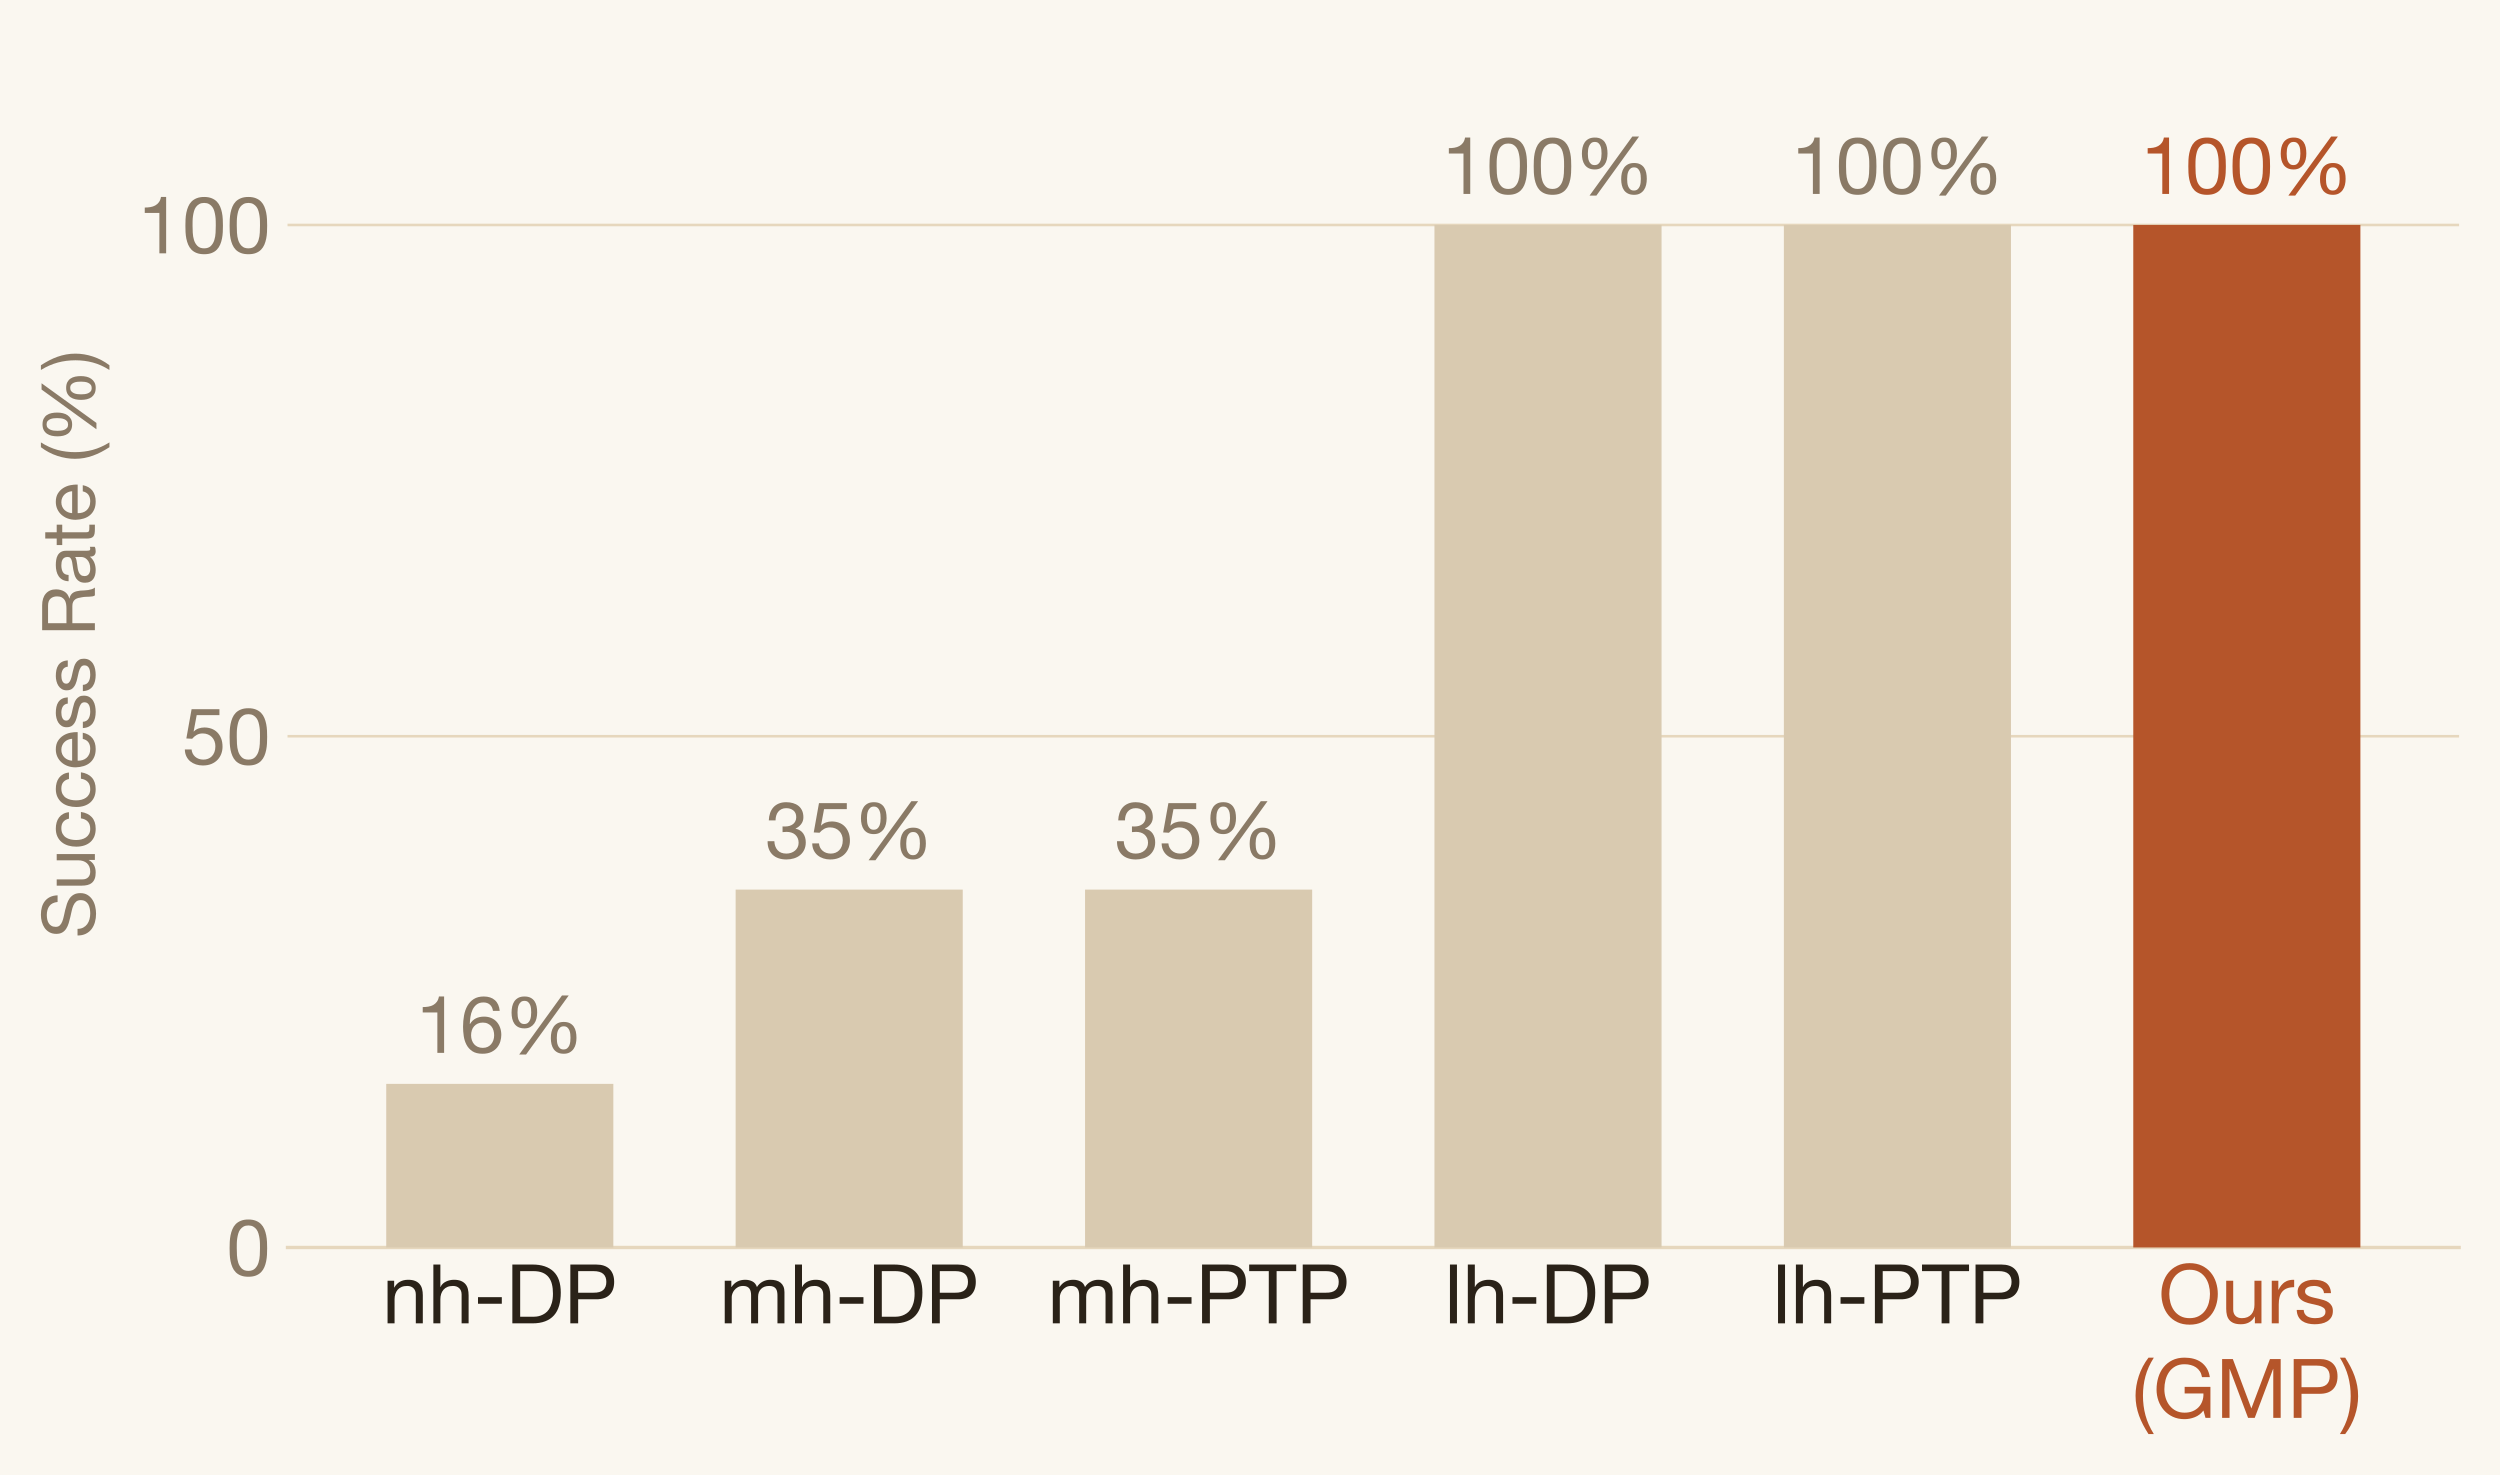
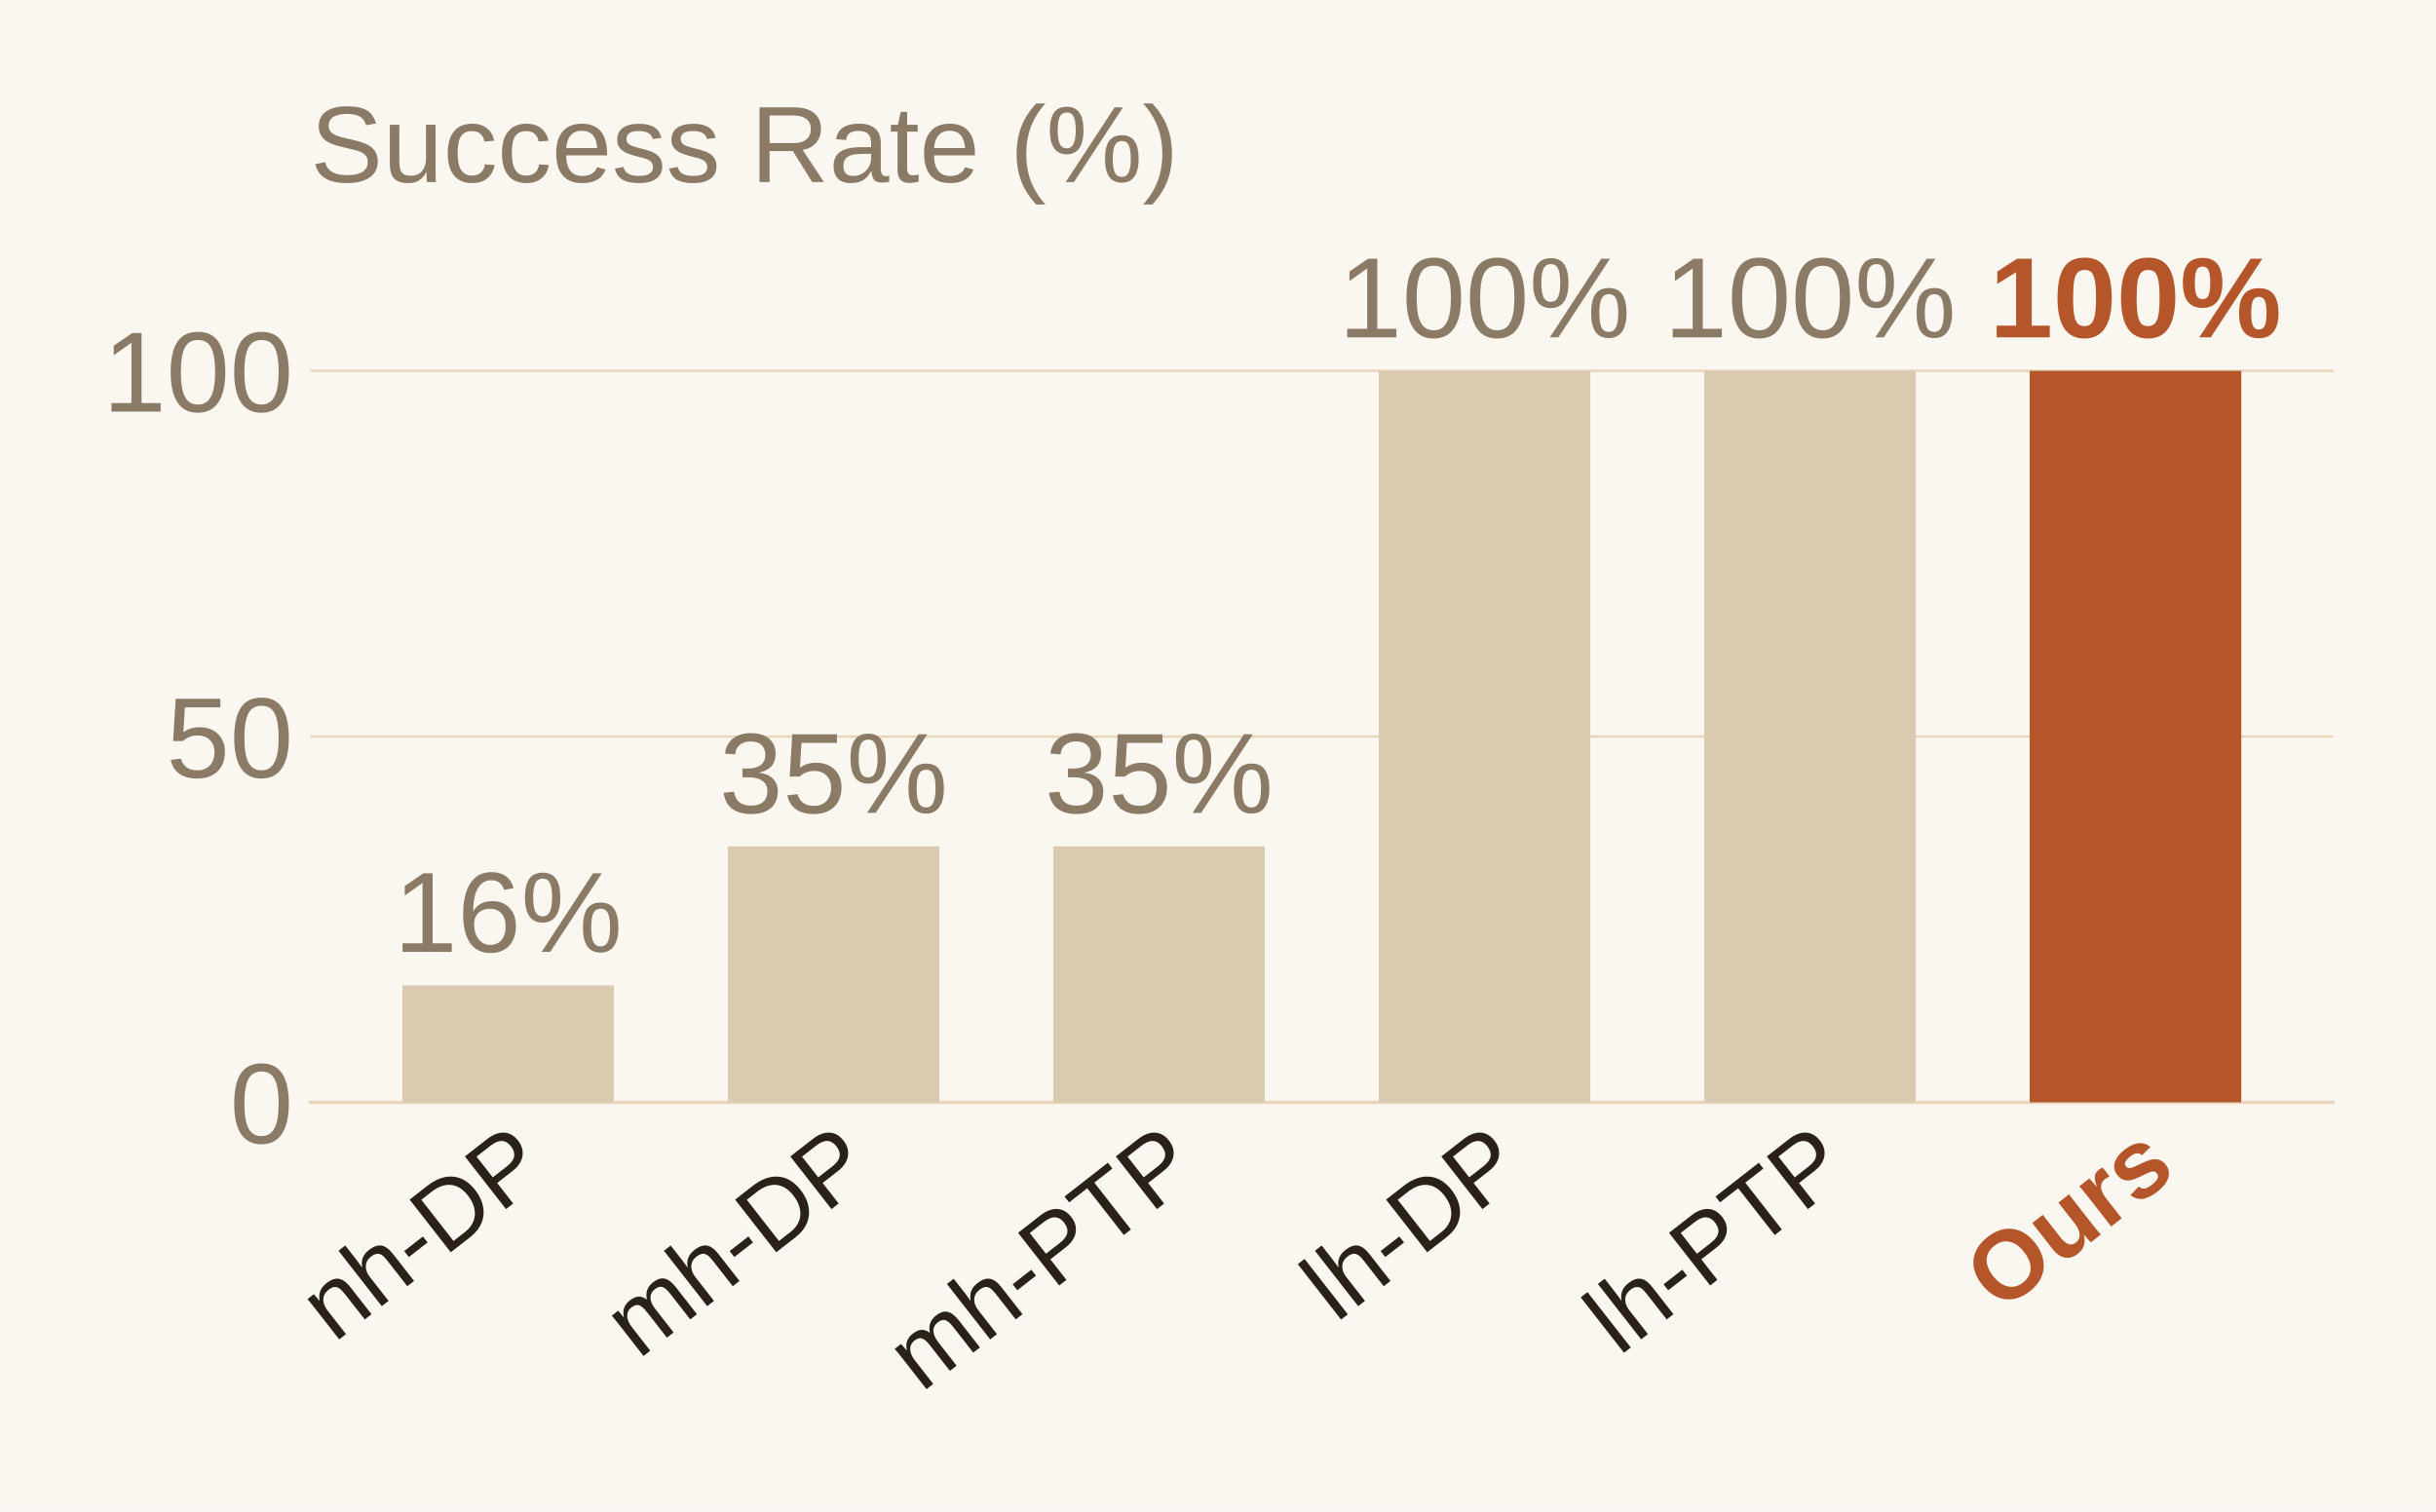
- <svg xmlns="http://www.w3.org/2000/svg" xmlns:xlink="http://www.w3.org/1999/xlink" width="440.083pt" height="259.646pt" viewBox="0 0 440.083 259.646" version="1.1">
+ <svg xmlns="http://www.w3.org/2000/svg" width="426.596pt" height="264.683pt" viewBox="0 0 426.596 264.683" version="1.1">
  <defs>
    <style type="text/css">*{stroke-linejoin: round; stroke-linecap: butt}</style>
  </defs>
  <g id="figure_1">
    <g id="patch_1">
-       <path d="M 0 259.646  L 440.083 259.646  L 440.083 0  L 0 0  z " style="fill: #faf7f0" />
+       <path d="M 0 264.683  L 426.596 264.683  L 426.596 -0  L 0 -0  z " style="fill: #faf7f0" />
    </g>
    <g id="axes_1">
      <g id="patch_2">
-         <path d="M 50.613 219.6  L 432.883 219.6  L 432.883 7.2  L 50.613 7.2  z " style="fill: #faf7f0" />
+         <path d="M 54.356 193.088  L 408.596 193.088  L 408.596 41.888  L 54.356 41.888  z " style="fill: #faf7f0" />
      </g>
      <g id="matplotlib.axis_1">
        <g id="xtick_1">
          <g id="line2d_1" />
          <g id="text_1">
-             <g style="fill: #2a2218" transform="translate(67.29484 232.9539) scale(0.145 -0.145)">
-               <defs>
-                 <path id="HelveticaNeue-6e" d="M 410 3309  L 410 0  L 954 0  L 954 1869  Q 954 2093 1014 2281  Q 1075 2470 1196 2611  Q 1318 2752 1500 2829  Q 1683 2906 1933 2906  Q 2246 2906 2425 2726  Q 2605 2547 2605 2240  L 2605 0  L 3149 0  L 3149 2176  Q 3149 2445 3094 2665  Q 3040 2886 2905 3046  Q 2771 3206 2553 3296  Q 2336 3386 2010 3386  Q 1274 3386 934 2784  L 922 2784  L 922 3309  L 410 3309  z " transform="scale(0.015625)" />
-                 <path id="HelveticaNeue-68" d="M 410 4570  L 410 0  L 954 0  L 954 1869  Q 954 2093 1014 2281  Q 1075 2470 1196 2611  Q 1318 2752 1500 2829  Q 1683 2906 1933 2906  Q 2246 2906 2425 2726  Q 2605 2547 2605 2240  L 2605 0  L 3149 0  L 3149 2176  Q 3149 2445 3094 2665  Q 3040 2886 2905 3046  Q 2771 3206 2553 3296  Q 2336 3386 2010 3386  Q 1862 3386 1705 3354  Q 1549 3322 1405 3254  Q 1261 3187 1145 3081  Q 1030 2976 966 2822  L 954 2822  L 954 4570  L 410 4570  z " transform="scale(0.015625)" />
-                 <path id="HelveticaNeue-2d" d="M 320 2035  L 320 1523  L 2170 1523  L 2170 2035  L 320 2035  z " transform="scale(0.015625)" />
-                 <path id="HelveticaNeue-44" d="M 1107 512  L 1107 4058  L 2131 4058  Q 2554 4058 2842 3939  Q 3130 3821 3312 3593  Q 3494 3366 3574 3043  Q 3654 2720 3654 2310  Q 3654 1888 3568 1590  Q 3482 1293 3347 1094  Q 3213 896 3043 781  Q 2874 666 2701 605  Q 2528 544 2374 528  Q 2221 512 2118 512  L 1107 512  z M 499 4570  L 499 0  L 2067 0  Q 2637 0 3053 160  Q 3469 320 3737 624  Q 4006 928 4134 1373  Q 4262 1818 4262 2394  Q 4262 3494 3692 4032  Q 3123 4570 2067 4570  L 499 4570  z " transform="scale(0.015625)" />
-                 <path id="HelveticaNeue-50" d="M 1107 2381  L 1107 4058  L 2298 4058  Q 2816 4058 3056 3843  Q 3296 3629 3296 3219  Q 3296 2810 3056 2592  Q 2816 2374 2298 2381  L 1107 2381  z M 499 4570  L 499 0  L 1107 0  L 1107 1869  L 2502 1869  Q 3194 1862 3549 2220  Q 3904 2579 3904 3219  Q 3904 3859 3549 4214  Q 3194 4570 2502 4570  L 499 4570  z " transform="scale(0.015625)" />
-               </defs>
-               <use xlink:href="#HelveticaNeue-6e" />
-               <use xlink:href="#HelveticaNeue-68" transform="translate(55.59999 0)" />
-               <use xlink:href="#HelveticaNeue-2d" transform="translate(111.2 0)" />
-               <use xlink:href="#HelveticaNeue-44" transform="translate(150.1 0)" />
-               <use xlink:href="#HelveticaNeue-50" transform="translate(220.5 0)" />
-             </g>
+             <text style="font-size: 17px; font-family: 'Helvetica Neue', 'Arial', 'DejaVu Sans', sans-serif; text-anchor: end; fill: #2a2218" x="96.456" y="205.654" transform="rotate(-38 96.45584 205.6535)">nh-DP</text>
          </g>
        </g>
        <g id="xtick_2">
          <g id="line2d_2" />
          <g id="text_2">
-             <g style="fill: #2a2218" transform="translate(126.649 232.9539) scale(0.145 -0.145)">
-               <defs>
-                 <path id="HelveticaNeue-6d" d="M 410 3309  L 410 0  L 954 0  L 954 2061  Q 954 2157 1002 2301  Q 1050 2445 1155 2579  Q 1261 2714 1430 2810  Q 1600 2906 1837 2906  Q 2022 2906 2140 2851  Q 2259 2797 2329 2697  Q 2400 2598 2429 2464  Q 2458 2330 2458 2170  L 2458 0  L 3002 0  L 3002 2061  Q 3002 2445 3232 2675  Q 3462 2906 3866 2906  Q 4064 2906 4189 2848  Q 4314 2790 4384 2691  Q 4454 2592 4480 2457  Q 4506 2323 4506 2170  L 4506 0  L 5050 0  L 5050 2426  Q 5050 2682 4970 2864  Q 4890 3046 4746 3161  Q 4602 3277 4400 3331  Q 4198 3386 3949 3386  Q 3622 3386 3350 3238  Q 3078 3091 2912 2822  Q 2810 3130 2560 3258  Q 2310 3386 2003 3386  Q 1306 3386 934 2822  L 922 2822  L 922 3309  L 410 3309  z " transform="scale(0.015625)" />
-               </defs>
-               <use xlink:href="#HelveticaNeue-6d" />
-               <use xlink:href="#HelveticaNeue-68" transform="translate(85.29999 0)" />
-               <use xlink:href="#HelveticaNeue-2d" transform="translate(140.9 0)" />
-               <use xlink:href="#HelveticaNeue-44" transform="translate(179.8 0)" />
-               <use xlink:href="#HelveticaNeue-50" transform="translate(250.2 0)" />
-             </g>
+             <text style="font-size: 17px; font-family: 'Helvetica Neue', 'Arial', 'DejaVu Sans', sans-serif; text-anchor: end; fill: #2a2218" x="153.453" y="205.654" transform="rotate(-38 153.4534 205.6535)">mh-DP</text>
          </g>
        </g>
        <g id="xtick_3">
          <g id="line2d_3" />
          <g id="text_3">
-             <g style="fill: #2a2218" transform="translate(184.4014 232.9539) scale(0.145 -0.145)">
-               <defs>
-                 <path id="HelveticaNeue-54" d="M 1536 4058  L 1536 0  L 2144 0  L 2144 4058  L 3667 4058  L 3667 4570  L 13 4570  L 13 4058  L 1536 4058  z " transform="scale(0.015625)" />
-               </defs>
-               <use xlink:href="#HelveticaNeue-6d" />
-               <use xlink:href="#HelveticaNeue-68" transform="translate(85.29999 0)" />
-               <use xlink:href="#HelveticaNeue-2d" transform="translate(140.9 0)" />
-               <use xlink:href="#HelveticaNeue-50" transform="translate(179.8 0)" />
-               <use xlink:href="#HelveticaNeue-54" transform="translate(244.6 0)" />
-               <use xlink:href="#HelveticaNeue-50" transform="translate(302 0)" />
-             </g>
+             <text style="font-size: 17px; font-family: 'Helvetica Neue', 'Arial', 'DejaVu Sans', sans-serif; text-anchor: end; fill: #2a2218" x="210.451" y="205.654" transform="rotate(-38 210.451 205.6535)">mh-PTP</text>
          </g>
        </g>
        <g id="xtick_4">
          <g id="line2d_4" />
          <g id="text_4">
-             <g style="fill: #2a2218" transform="translate(254.2386 232.9539) scale(0.145 -0.145)">
-               <defs>
-                 <path id="HelveticaNeue-6c" d="M 442 4570  L 442 0  L 986 0  L 986 4570  L 442 4570  z " transform="scale(0.015625)" />
-               </defs>
-               <use xlink:href="#HelveticaNeue-6c" />
-               <use xlink:href="#HelveticaNeue-68" transform="translate(22.2 0)" />
-               <use xlink:href="#HelveticaNeue-2d" transform="translate(77.79999 0)" />
-               <use xlink:href="#HelveticaNeue-44" transform="translate(116.7 0)" />
-               <use xlink:href="#HelveticaNeue-50" transform="translate(187.1 0)" />
-             </g>
+             <text style="font-size: 17px; font-family: 'Helvetica Neue', 'Arial', 'DejaVu Sans', sans-serif; text-anchor: end; fill: #2a2218" x="267.449" y="205.654" transform="rotate(-38 267.4486 205.6535)">lh-DP</text>
          </g>
        </g>
        <g id="xtick_5">
          <g id="line2d_5" />
          <g id="text_5">
-             <g style="fill: #2a2218" transform="translate(311.991 232.9539) scale(0.145 -0.145)">
-               <use xlink:href="#HelveticaNeue-6c" />
-               <use xlink:href="#HelveticaNeue-68" transform="translate(22.2 0)" />
-               <use xlink:href="#HelveticaNeue-2d" transform="translate(77.79999 0)" />
-               <use xlink:href="#HelveticaNeue-50" transform="translate(116.7 0)" />
-               <use xlink:href="#HelveticaNeue-54" transform="translate(181.5 0)" />
-               <use xlink:href="#HelveticaNeue-50" transform="translate(238.9 0)" />
-             </g>
+             <text style="font-size: 17px; font-family: 'Helvetica Neue', 'Arial', 'DejaVu Sans', sans-serif; text-anchor: end; fill: #2a2218" x="324.446" y="205.654" transform="rotate(-38 324.4462 205.6535)">lh-PTP</text>
          </g>
        </g>
        <g id="xtick_6">
          <g id="line2d_6" />
          <g id="text_6">
-             <g style="fill: #b5552a" transform="translate(379.9375 232.9539) scale(0.145 -0.145)">
-               <defs>
-                 <path id="HelveticaNeue-4f" d="M 851 2285  Q 851 2630 940 2966  Q 1030 3302 1222 3571  Q 1414 3840 1715 4003  Q 2016 4166 2432 4166  Q 2848 4166 3149 4003  Q 3450 3840 3642 3571  Q 3834 3302 3923 2966  Q 4013 2630 4013 2285  Q 4013 1939 3923 1603  Q 3834 1267 3642 998  Q 3450 730 3149 566  Q 2848 403 2432 403  Q 2016 403 1715 566  Q 1414 730 1222 998  Q 1030 1267 940 1603  Q 851 1939 851 2285  z M 243 2285  Q 243 1818 380 1386  Q 518 954 793 621  Q 1069 288 1478 93  Q 1888 -102 2432 -102  Q 2976 -102 3385 93  Q 3795 288 4070 621  Q 4346 954 4483 1386  Q 4621 1818 4621 2285  Q 4621 2752 4483 3184  Q 4346 3616 4070 3949  Q 3795 4282 3385 4480  Q 2976 4678 2432 4678  Q 1888 4678 1478 4480  Q 1069 4282 793 3949  Q 518 3616 380 3184  Q 243 2752 243 2285  z " transform="scale(0.015625)" />
-                 <path id="HelveticaNeue-75" d="M 3149 0  L 3149 3309  L 2605 3309  L 2605 1440  Q 2605 1216 2544 1027  Q 2483 838 2361 697  Q 2240 557 2057 480  Q 1875 403 1626 403  Q 1312 403 1133 582  Q 954 762 954 1069  L 954 3309  L 410 3309  L 410 1133  Q 410 864 464 643  Q 518 422 652 262  Q 787 102 1004 16  Q 1222 -70 1549 -70  Q 1914 -70 2182 74  Q 2451 218 2624 525  L 2637 525  L 2637 0  L 3149 0  z " transform="scale(0.015625)" />
-                 <path id="HelveticaNeue-72" d="M 390 3309  L 390 0  L 934 0  L 934 1472  Q 934 1792 998 2038  Q 1062 2285 1203 2457  Q 1344 2630 1574 2720  Q 1805 2810 2131 2810  L 2131 3386  Q 1690 3398 1402 3206  Q 1114 3014 915 2611  L 902 2611  L 902 3309  L 390 3309  z " transform="scale(0.015625)" />
-                 <path id="HelveticaNeue-73" d="M 742 1043  L 198 1043  Q 211 736 326 521  Q 442 307 634 176  Q 826 45 1075 -12  Q 1325 -70 1600 -70  Q 1850 -70 2102 -22  Q 2355 26 2556 147  Q 2758 269 2883 467  Q 3008 666 3008 966  Q 3008 1203 2915 1363  Q 2822 1523 2672 1628  Q 2522 1734 2326 1798  Q 2131 1862 1926 1907  Q 1734 1952 1542 1993  Q 1350 2035 1196 2096  Q 1043 2157 944 2249  Q 845 2342 845 2483  Q 845 2611 909 2691  Q 973 2771 1075 2819  Q 1178 2867 1302 2886  Q 1427 2906 1549 2906  Q 1683 2906 1814 2877  Q 1946 2848 2054 2784  Q 2163 2720 2233 2614  Q 2304 2509 2317 2349  L 2861 2349  Q 2842 2650 2733 2851  Q 2624 3053 2441 3171  Q 2259 3290 2022 3338  Q 1786 3386 1504 3386  Q 1286 3386 1065 3331  Q 845 3277 669 3165  Q 493 3053 381 2873  Q 269 2694 269 2445  Q 269 2125 429 1945  Q 589 1766 829 1667  Q 1069 1568 1350 1513  Q 1632 1459 1872 1392  Q 2112 1325 2272 1216  Q 2432 1107 2432 896  Q 2432 742 2355 643  Q 2278 544 2160 493  Q 2042 442 1901 422  Q 1760 403 1632 403  Q 1466 403 1309 435  Q 1152 467 1027 540  Q 902 614 825 739  Q 749 864 742 1043  z " transform="scale(0.015625)" />
-               </defs>
-               <use xlink:href="#HelveticaNeue-4f" />
-               <use xlink:href="#HelveticaNeue-75" transform="translate(75.99998 0)" />
-               <use xlink:href="#HelveticaNeue-72" transform="translate(131.6 0)" />
-               <use xlink:href="#HelveticaNeue-73" transform="translate(164.9 0)" />
-             </g>
-             <g style="fill: #b5552a" transform="translate(375.2454 249.589) scale(0.145 -0.145)">
-               <defs>
-                 <path id="HelveticaNeue-28" d="M 1306 -1261  L 1722 -1261  Q 1267 -525 1072 198  Q 877 922 877 1728  Q 877 2515 1069 3232  Q 1261 3949 1722 4678  L 1306 4678  Q 806 4019 553 3251  Q 301 2483 301 1728  Q 301 1306 371 922  Q 442 538 573 173  Q 704 -192 889 -547  Q 1075 -902 1306 -1261  z " transform="scale(0.015625)" />
-                 <path id="HelveticaNeue-47" d="M 3917 570  L 4077 0  L 4461 0  L 4461 2406  L 2458 2406  L 2458 1894  L 3917 1894  Q 3930 1581 3834 1309  Q 3738 1037 3549 835  Q 3360 634 3085 518  Q 2810 403 2451 403  Q 2067 403 1776 553  Q 1485 704 1286 957  Q 1088 1210 985 1539  Q 883 1869 883 2227  Q 883 2592 972 2941  Q 1062 3290 1251 3562  Q 1440 3834 1737 4000  Q 2035 4166 2451 4166  Q 2707 4166 2934 4105  Q 3162 4045 3341 3923  Q 3520 3802 3641 3613  Q 3763 3424 3808 3162  L 4416 3162  Q 4352 3565 4176 3849  Q 4000 4134 3741 4320  Q 3482 4506 3152 4592  Q 2822 4678 2451 4678  Q 1907 4678 1500 4476  Q 1094 4275 822 3936  Q 550 3597 412 3145  Q 275 2694 275 2195  Q 275 1747 422 1331  Q 570 915 851 595  Q 1133 275 1536 86  Q 1939 -102 2451 -102  Q 2854 -102 3251 54  Q 3648 211 3917 570  z " transform="scale(0.015625)" />
-                 <path id="HelveticaNeue-4d" d="M 512 4570  L 512 0  L 1088 0  L 1088 3802  L 1101 3802  L 2528 0  L 3046 0  L 4474 3802  L 4486 3802  L 4486 0  L 5062 0  L 5062 4570  L 4230 4570  L 2784 730  L 1344 4570  L 512 4570  z " transform="scale(0.015625)" />
-                 <path id="HelveticaNeue-29" d="M -58 -1261  L 352 -1261  Q 851 -602 1104 163  Q 1357 928 1357 1683  Q 1357 2106 1286 2490  Q 1216 2874 1085 3242  Q 954 3610 768 3965  Q 582 4320 352 4678  L -58 4678  Q 390 3942 585 3216  Q 781 2490 781 1683  Q 781 902 589 182  Q 397 -538 -58 -1261  z " transform="scale(0.015625)" />
-               </defs>
-               <use xlink:href="#HelveticaNeue-28" />
-               <use xlink:href="#HelveticaNeue-47" transform="translate(25.89999 0)" />
-               <use xlink:href="#HelveticaNeue-4d" transform="translate(101.8 0)" />
-               <use xlink:href="#HelveticaNeue-50" transform="translate(188.9 0)" />
-               <use xlink:href="#HelveticaNeue-29" transform="translate(253.7 0)" />
-             </g>
+             <text style="font-weight: 700; font-size: 17px; font-family: 'Helvetica Neue', 'Arial', 'DejaVu Sans', sans-serif; text-anchor: end; fill: #b5552a" x="381.444" y="205.654" transform="rotate(-38 381.4438 205.6535)">Ours</text>
          </g>
        </g>
      </g>
      <g id="matplotlib.axis_2">
        <g id="ytick_1">
          <g id="line2d_7">
-             <path d="M 50.613 219.6  L 432.883 219.6  " clip-path="url(#pd37e42521e)" style="fill: none; stroke: #e6d7bd; stroke-width: 0.45; stroke-linecap: square" />
+             <path d="M 54.356 193.088  L 408.596 193.088  " clip-path="url(#p6d0e065372)" style="fill: none; stroke: #e6d7bd; stroke-width: 0.45; stroke-linecap: square" />
          </g>
          <g id="line2d_8" />
          <g id="text_7">
-             <g style="fill: #8a7a66" transform="translate(39.82984 224.5984) scale(0.14 -0.14)">
-               <defs>
-                 <path id="HelveticaNeue-30" d="M 845 2234  Q 845 2400 848 2601  Q 851 2803 880 3004  Q 909 3206 963 3398  Q 1018 3590 1123 3734  Q 1229 3878 1389 3968  Q 1549 4058 1779 4058  Q 2010 4058 2170 3968  Q 2330 3878 2435 3734  Q 2541 3590 2595 3398  Q 2650 3206 2678 3004  Q 2707 2803 2710 2601  Q 2714 2400 2714 2234  Q 2714 1978 2698 1661  Q 2682 1344 2595 1065  Q 2509 787 2317 595  Q 2125 403 1779 403  Q 1434 403 1242 595  Q 1050 787 963 1065  Q 877 1344 861 1661  Q 845 1978 845 2234  z M 269 2227  Q 269 1978 281 1709  Q 294 1440 345 1184  Q 397 928 493 701  Q 589 474 755 301  Q 922 128 1174 29  Q 1427 -70 1779 -70  Q 2138 -70 2387 29  Q 2637 128 2803 301  Q 2970 474 3066 701  Q 3162 928 3213 1184  Q 3264 1440 3277 1709  Q 3290 1978 3290 2227  Q 3290 2477 3277 2745  Q 3264 3014 3213 3270  Q 3162 3526 3066 3756  Q 2970 3987 2803 4160  Q 2637 4333 2384 4435  Q 2131 4538 1779 4538  Q 1427 4538 1174 4435  Q 922 4333 755 4160  Q 589 3987 493 3756  Q 397 3526 345 3270  Q 294 3014 281 2745  Q 269 2477 269 2227  z " transform="scale(0.015625)" />
-               </defs>
-               <use xlink:href="#HelveticaNeue-30" />
-             </g>
+             <text style="font-size: 20px; font-family: 'Helvetica Neue', 'Arial', 'DejaVu Sans', sans-serif; text-anchor: end; fill: #8a7a66" x="51.356" y="200.228" transform="rotate(-0 51.35625 200.2284)">0</text>
          </g>
        </g>
        <g id="ytick_2">
          <g id="line2d_9">
-             <path d="M 50.613 129.6  L 432.883 129.6  " clip-path="url(#pd37e42521e)" style="fill: none; stroke: #e6d7bd; stroke-width: 0.45; stroke-linecap: square" />
+             <path d="M 54.356 129.02  L 408.596 129.02  " clip-path="url(#p6d0e065372)" style="fill: none; stroke: #e6d7bd; stroke-width: 0.45; stroke-linecap: square" />
          </g>
          <g id="line2d_10" />
          <g id="text_8">
-             <g style="fill: #8a7a66" transform="translate(32.04672 134.5984) scale(0.14 -0.14)">
-               <defs>
-                 <path id="HelveticaNeue-35" d="M 3008 3981  L 3008 4461  L 768 4461  L 346 2106  L 813 2080  Q 973 2272 1181 2390  Q 1389 2509 1658 2509  Q 1888 2509 2077 2432  Q 2266 2355 2400 2217  Q 2534 2080 2608 1891  Q 2682 1702 2682 1478  Q 2682 1210 2605 1008  Q 2528 806 2397 672  Q 2266 538 2090 470  Q 1914 403 1722 403  Q 1517 403 1347 464  Q 1178 525 1053 637  Q 928 749 854 899  Q 781 1050 768 1222  L 224 1222  Q 230 915 345 672  Q 461 429 659 265  Q 858 102 1117 16  Q 1376 -70 1670 -70  Q 2067 -70 2364 54  Q 2662 179 2860 390  Q 3059 602 3158 874  Q 3258 1146 3258 1434  Q 3258 1824 3142 2115  Q 3027 2406 2828 2601  Q 2630 2797 2361 2893  Q 2093 2989 1792 2989  Q 1562 2989 1328 2909  Q 1094 2829 947 2662  L 934 2675  L 1178 3981  L 3008 3981  z " transform="scale(0.015625)" />
-               </defs>
-               <use xlink:href="#HelveticaNeue-35" />
-               <use xlink:href="#HelveticaNeue-30" transform="translate(55.59999 0)" />
-             </g>
+             <text style="font-size: 20px; font-family: 'Helvetica Neue', 'Arial', 'DejaVu Sans', sans-serif; text-anchor: end; fill: #8a7a66" x="51.356" y="136.161" transform="rotate(-0 51.35625 136.1606)">50</text>
          </g>
        </g>
        <g id="ytick_3">
          <g id="line2d_11">
-             <path d="M 50.613 39.6  L 432.883 39.6  " clip-path="url(#pd37e42521e)" style="fill: none; stroke: #e6d7bd; stroke-width: 0.45; stroke-linecap: square" />
+             <path d="M 54.356 64.952  L 408.596 64.952  " clip-path="url(#p6d0e065372)" style="fill: none; stroke: #e6d7bd; stroke-width: 0.45; stroke-linecap: square" />
          </g>
          <g id="line2d_12" />
          <g id="text_9">
-             <g style="fill: #8a7a66" transform="translate(24.26359 44.59844) scale(0.14 -0.14)">
-               <defs>
-                 <path id="HelveticaNeue-31" d="M 2278 0  L 2278 4538  L 1862 4538  Q 1818 4282 1696 4115  Q 1574 3949 1398 3853  Q 1222 3757 1004 3721  Q 787 3686 557 3686  L 557 3251  L 1734 3251  L 1734 0  L 2278 0  z " transform="scale(0.015625)" />
-               </defs>
-               <use xlink:href="#HelveticaNeue-31" />
-               <use xlink:href="#HelveticaNeue-30" transform="translate(55.59999 0)" />
-               <use xlink:href="#HelveticaNeue-30" transform="translate(111.2 0)" />
-             </g>
-           </g>
-         </g>
-         <g id="text_10">
-           <g style="fill: #8a7a66" transform="translate(16.70219 165.1603) rotate(-90) scale(0.13 -0.13)">
-             <defs>
-               <path id="HelveticaNeue-53" d="M 3142 3232  L 3718 3232  Q 3706 3610 3574 3882  Q 3443 4154 3216 4333  Q 2989 4512 2688 4595  Q 2387 4678 2035 4678  Q 1722 4678 1424 4598  Q 1126 4518 892 4355  Q 659 4192 518 3939  Q 378 3686 378 3341  Q 378 3027 502 2819  Q 627 2611 835 2480  Q 1043 2349 1305 2269  Q 1568 2189 1840 2128  Q 2112 2067 2374 2009  Q 2637 1952 2845 1859  Q 3053 1766 3177 1619  Q 3302 1472 3302 1235  Q 3302 986 3200 826  Q 3098 666 2931 573  Q 2765 480 2557 441  Q 2349 403 2144 403  Q 1888 403 1645 467  Q 1402 531 1219 665  Q 1037 800 925 1008  Q 813 1216 813 1504  L 237 1504  Q 237 1088 387 784  Q 538 480 797 285  Q 1056 90 1398 -6  Q 1741 -102 2125 -102  Q 2438 -102 2755 -28  Q 3072 45 3328 208  Q 3584 371 3747 630  Q 3910 890 3910 1254  Q 3910 1594 3785 1818  Q 3661 2042 3453 2189  Q 3245 2336 2982 2422  Q 2720 2509 2448 2573  Q 2176 2637 1913 2691  Q 1651 2746 1443 2829  Q 1235 2912 1110 3043  Q 986 3174 986 3386  Q 986 3610 1072 3760  Q 1158 3910 1302 4000  Q 1446 4090 1632 4128  Q 1818 4166 2010 4166  Q 2483 4166 2787 3945  Q 3091 3725 3142 3232  z " transform="scale(0.015625)" />
-               <path id="HelveticaNeue-63" d="M 2656 2246  L 3219 2246  Q 3187 2541 3065 2755  Q 2944 2970 2755 3110  Q 2566 3251 2320 3318  Q 2074 3386 1792 3386  Q 1402 3386 1107 3248  Q 813 3110 617 2870  Q 422 2630 326 2307  Q 230 1984 230 1613  Q 230 1242 329 931  Q 429 621 624 397  Q 819 173 1110 51  Q 1402 -70 1779 -70  Q 2413 -70 2781 262  Q 3149 595 3238 1210  L 2682 1210  Q 2630 826 2403 614  Q 2176 403 1773 403  Q 1517 403 1331 505  Q 1146 608 1030 777  Q 915 947 860 1164  Q 806 1382 806 1613  Q 806 1862 857 2096  Q 909 2330 1027 2509  Q 1146 2688 1344 2797  Q 1542 2906 1837 2906  Q 2182 2906 2387 2733  Q 2592 2560 2656 2246  z " transform="scale(0.015625)" />
-               <path id="HelveticaNeue-65" d="M 2707 1971  L 806 1971  Q 819 2163 889 2332  Q 960 2502 1081 2630  Q 1203 2758 1372 2832  Q 1542 2906 1754 2906  Q 1958 2906 2128 2832  Q 2298 2758 2422 2633  Q 2547 2509 2620 2336  Q 2694 2163 2707 1971  z M 3232 1050  L 2694 1050  Q 2624 723 2403 563  Q 2182 403 1837 403  Q 1568 403 1369 492  Q 1171 582 1043 732  Q 915 883 857 1078  Q 800 1274 806 1491  L 3283 1491  Q 3296 1792 3229 2125  Q 3162 2458 2986 2739  Q 2810 3021 2518 3203  Q 2227 3386 1786 3386  Q 1446 3386 1161 3258  Q 877 3130 669 2899  Q 461 2669 345 2355  Q 230 2042 230 1664  Q 243 1286 342 966  Q 442 646 640 416  Q 838 186 1129 58  Q 1421 -70 1818 -70  Q 2381 -70 2752 211  Q 3123 493 3232 1050  z " transform="scale(0.015625)" />
-               <path id="HelveticaNeue-20" transform="scale(0.015625)" />
-               <path id="HelveticaNeue-52" d="M 499 4570  L 499 0  L 1107 0  L 1107 1952  L 2592 1952  Q 2816 1952 2950 1885  Q 3085 1818 3168 1706  Q 3251 1594 3289 1443  Q 3328 1293 3354 1126  Q 3386 960 3392 787  Q 3398 614 3404 464  Q 3411 314 3433 192  Q 3456 70 3520 0  L 4198 0  Q 4102 115 4054 265  Q 4006 416 3980 582  Q 3955 749 3948 921  Q 3942 1094 3930 1261  Q 3910 1427 3875 1580  Q 3840 1734 3766 1859  Q 3693 1984 3568 2073  Q 3443 2163 3245 2202  L 3245 2214  Q 3661 2330 3849 2643  Q 4038 2957 4038 3373  Q 4038 3930 3670 4250  Q 3302 4570 2650 4570  L 499 4570  z M 2374 2464  L 1107 2464  L 1107 4058  L 2618 4058  Q 3046 4058 3238 3840  Q 3430 3622 3430 3277  Q 3430 3027 3344 2870  Q 3258 2714 3114 2621  Q 2970 2528 2778 2496  Q 2586 2464 2374 2464  z " transform="scale(0.015625)" />
-               <path id="HelveticaNeue-61" d="M 3341 13  Q 3200 -70 2950 -70  Q 2739 -70 2614 48  Q 2490 166 2490 435  Q 2266 166 1968 48  Q 1670 -70 1325 -70  Q 1101 -70 899 -19  Q 698 32 550 141  Q 403 250 316 426  Q 230 602 230 851  Q 230 1133 326 1312  Q 422 1491 579 1603  Q 736 1715 937 1772  Q 1139 1830 1350 1869  Q 1574 1914 1776 1936  Q 1978 1958 2131 2000  Q 2285 2042 2374 2122  Q 2464 2202 2464 2355  Q 2464 2534 2397 2643  Q 2330 2752 2224 2809  Q 2118 2867 1987 2886  Q 1856 2906 1728 2906  Q 1382 2906 1152 2774  Q 922 2643 902 2278  L 358 2278  Q 371 2586 486 2797  Q 602 3008 794 3139  Q 986 3270 1232 3328  Q 1478 3386 1760 3386  Q 1984 3386 2205 3354  Q 2426 3322 2605 3222  Q 2784 3123 2893 2944  Q 3002 2765 3002 2477  L 3002 774  Q 3002 582 3024 492  Q 3046 403 3174 403  Q 3245 403 3341 435  L 3341 13  z M 2458 1709  Q 2355 1632 2188 1597  Q 2022 1562 1840 1539  Q 1658 1517 1472 1488  Q 1286 1459 1139 1395  Q 992 1331 899 1212  Q 806 1094 806 890  Q 806 755 860 662  Q 915 570 1001 512  Q 1088 454 1203 428  Q 1318 403 1446 403  Q 1715 403 1907 476  Q 2099 550 2220 662  Q 2342 774 2400 905  Q 2458 1037 2458 1152  L 2458 1709  z " transform="scale(0.015625)" />
-               <path id="HelveticaNeue-74" d="M 1165 3309  L 1165 4301  L 621 4301  L 621 3309  L 58 3309  L 58 2829  L 621 2829  L 621 723  Q 621 493 665 352  Q 710 211 803 134  Q 896 58 1046 29  Q 1197 0 1408 0  L 1824 0  L 1824 480  L 1574 480  Q 1446 480 1366 489  Q 1286 499 1241 531  Q 1197 563 1181 620  Q 1165 678 1165 774  L 1165 2829  L 1824 2829  L 1824 3309  L 1165 3309  z " transform="scale(0.015625)" />
-               <path id="HelveticaNeue-25" d="M 1069 3251  Q 1069 3398 1088 3561  Q 1107 3725 1168 3862  Q 1229 4000 1337 4093  Q 1446 4186 1626 4186  Q 1811 4186 1916 4093  Q 2022 4000 2080 3862  Q 2138 3725 2154 3561  Q 2170 3398 2170 3258  Q 2170 3110 2150 2944  Q 2131 2778 2070 2640  Q 2010 2502 1901 2412  Q 1792 2323 1606 2323  Q 1427 2323 1321 2416  Q 1216 2509 1158 2646  Q 1101 2784 1085 2947  Q 1069 3110 1069 3251  z M 589 3238  Q 589 2976 643 2745  Q 698 2515 819 2342  Q 941 2170 1139 2070  Q 1338 1971 1626 1971  Q 1907 1971 2099 2080  Q 2291 2189 2416 2365  Q 2541 2541 2595 2774  Q 2650 3008 2650 3258  Q 2650 3520 2602 3753  Q 2554 3987 2435 4160  Q 2317 4333 2121 4435  Q 1926 4538 1626 4538  Q 1331 4538 1132 4432  Q 934 4326 812 4147  Q 691 3968 640 3734  Q 589 3501 589 3238  z M 4230 1203  Q 4230 1350 4249 1513  Q 4269 1677 4329 1814  Q 4390 1952 4499 2045  Q 4608 2138 4787 2138  Q 4973 2138 5078 2045  Q 5184 1952 5241 1814  Q 5299 1677 5315 1513  Q 5331 1350 5331 1210  Q 5331 1062 5312 896  Q 5293 730 5232 592  Q 5171 454 5062 364  Q 4954 275 4768 275  Q 4589 275 4483 368  Q 4378 461 4320 598  Q 4262 736 4246 899  Q 4230 1062 4230 1203  z M 3750 1190  Q 3750 928 3804 697  Q 3859 467 3980 297  Q 4102 128 4300 29  Q 4499 -70 4787 -70  Q 5069 -70 5261 35  Q 5453 141 5577 317  Q 5702 493 5756 726  Q 5811 960 5811 1210  Q 5811 1472 5763 1705  Q 5715 1939 5596 2112  Q 5478 2285 5283 2387  Q 5088 2490 4787 2490  Q 4493 2490 4294 2384  Q 4096 2278 3974 2099  Q 3853 1920 3801 1686  Q 3750 1453 3750 1190  z M 4646 4621  L 1203 -134  L 1754 -134  L 5190 4621  L 4646 4621  z " transform="scale(0.015625)" />
-             </defs>
-             <use xlink:href="#HelveticaNeue-53" />
-             <use xlink:href="#HelveticaNeue-75" transform="translate(64.79999 0)" />
-             <use xlink:href="#HelveticaNeue-63" transform="translate(120.4 0)" />
-             <use xlink:href="#HelveticaNeue-63" transform="translate(174.1 0)" />
-             <use xlink:href="#HelveticaNeue-65" transform="translate(227.8 0)" />
-             <use xlink:href="#HelveticaNeue-73" transform="translate(281.5 0)" />
-             <use xlink:href="#HelveticaNeue-73" transform="translate(331.5 0)" />
-             <use xlink:href="#HelveticaNeue-20" transform="translate(381.4999 0)" />
-             <use xlink:href="#HelveticaNeue-52" transform="translate(409.2999 0)" />
-             <use xlink:href="#HelveticaNeue-61" transform="translate(477.7999 0)" />
-             <use xlink:href="#HelveticaNeue-74" transform="translate(531.4999 0)" />
-             <use xlink:href="#HelveticaNeue-65" transform="translate(562.9999 0)" />
-             <use xlink:href="#HelveticaNeue-20" transform="translate(616.6999 0)" />
-             <use xlink:href="#HelveticaNeue-28" transform="translate(644.4999 0)" />
-             <use xlink:href="#HelveticaNeue-25" transform="translate(670.3999 0)" />
-             <use xlink:href="#HelveticaNeue-29" transform="translate(770.3999 0)" />
+             <text style="font-size: 20px; font-family: 'Helvetica Neue', 'Arial', 'DejaVu Sans', sans-serif; text-anchor: end; fill: #8a7a66" x="51.356" y="72.093" transform="rotate(-0 51.35625 72.09284)">100</text>
          </g>
        </g>
      </g>
      <g id="patch_3">
-         <path d="M 50.613 219.6  L 432.883 219.6  " style="fill: none; stroke: #e6d7bd; stroke-width: 0.6; stroke-linejoin: miter; stroke-linecap: square" />
+         <path d="M 54.356 193.088  L 408.596 193.088  " style="fill: none; stroke: #e6d7bd; stroke-width: 0.6; stroke-linejoin: miter; stroke-linecap: square" />
      </g>
      <g id="patch_4">
-         <path d="M 67.989 219.6  L 107.969 219.6  L 107.969 190.8  L 67.989 190.8  z " clip-path="url(#pd37e42521e)" style="fill: #d9cab0" />
+         <path d="M 70.458 193.088  L 107.506 193.088  L 107.506 172.586  L 70.458 172.586  z " clip-path="url(#p6d0e065372)" style="fill: #d9cab0" />
      </g>
      <g id="patch_5">
-         <path d="M 129.497 219.6  L 169.476 219.6  L 169.476 156.6  L 129.497 156.6  z " clip-path="url(#pd37e42521e)" style="fill: #d9cab0" />
+         <path d="M 127.456 193.088  L 164.504 193.088  L 164.504 148.24  L 127.456 148.24  z " clip-path="url(#p6d0e065372)" style="fill: #d9cab0" />
      </g>
      <g id="patch_6">
-         <path d="M 191.004 219.6  L 230.984 219.6  L 230.984 156.6  L 191.004 156.6  z " clip-path="url(#pd37e42521e)" style="fill: #d9cab0" />
+         <path d="M 184.453 193.088  L 221.502 193.088  L 221.502 148.24  L 184.453 148.24  z " clip-path="url(#p6d0e065372)" style="fill: #d9cab0" />
      </g>
      <g id="patch_7">
-         <path d="M 252.512 219.6  L 292.492 219.6  L 292.492 39.6  L 252.512 39.6  z " clip-path="url(#pd37e42521e)" style="fill: #d9cab0" />
+         <path d="M 241.451 193.088  L 278.499 193.088  L 278.499 64.952  L 241.451 64.952  z " clip-path="url(#p6d0e065372)" style="fill: #d9cab0" />
      </g>
      <g id="patch_8">
-         <path d="M 314.019 219.6  L 353.999 219.6  L 353.999 39.6  L 314.019 39.6  z " clip-path="url(#pd37e42521e)" style="fill: #d9cab0" />
+         <path d="M 298.448 193.088  L 335.497 193.088  L 335.497 64.952  L 298.448 64.952  z " clip-path="url(#p6d0e065372)" style="fill: #d9cab0" />
      </g>
      <g id="patch_9">
-         <path d="M 375.527 219.6  L 415.507 219.6  L 415.507 39.6  L 375.527 39.6  z " clip-path="url(#pd37e42521e)" style="fill: #b5552a" />
+         <path d="M 355.446 193.088  L 392.494 193.088  L 392.494 64.952  L 355.446 64.952  z " clip-path="url(#p6d0e065372)" style="fill: #b5552a" />
+       </g>
+       <g id="text_10">
+         <text style="font-size: 20px; font-family: 'Helvetica Neue', 'Arial', 'DejaVu Sans', sans-serif; text-anchor: middle; fill: #8a7a66" x="88.982" y="166.723" transform="rotate(-0 88.98228 166.7235)">16%</text>
      </g>
      <g id="text_11">
-         <g style="fill: #8a7a66" transform="translate(73.19574 185.3416) scale(0.14 -0.14)">
-           <defs>
-             <path id="HelveticaNeue-36" d="M 2650 3379  L 3194 3379  Q 3142 3942 2809 4240  Q 2477 4538 1914 4538  Q 1427 4538 1107 4333  Q 787 4128 595 3789  Q 403 3450 323 3011  Q 243 2573 243 2106  Q 243 1747 297 1363  Q 352 979 518 659  Q 685 339 992 134  Q 1299 -70 1805 -70  Q 2234 -70 2525 74  Q 2816 218 2992 438  Q 3168 659 3245 928  Q 3322 1197 3322 1446  Q 3322 1760 3226 2029  Q 3130 2298 2954 2496  Q 2778 2694 2518 2806  Q 2259 2918 1933 2918  Q 1562 2918 1277 2777  Q 992 2637 800 2323  L 787 2336  Q 794 2598 838 2899  Q 883 3200 1001 3459  Q 1120 3718 1331 3888  Q 1542 4058 1888 4058  Q 2214 4058 2412 3872  Q 2611 3686 2650 3379  z M 1830 2438  Q 2061 2438 2233 2355  Q 2406 2272 2521 2134  Q 2637 1997 2691 1808  Q 2746 1619 2746 1408  Q 2746 1210 2685 1027  Q 2624 845 2509 704  Q 2394 563 2224 483  Q 2054 403 1830 403  Q 1606 403 1430 483  Q 1254 563 1136 697  Q 1018 832 954 1017  Q 890 1203 890 1414  Q 890 1626 950 1814  Q 1011 2003 1132 2140  Q 1254 2278 1427 2358  Q 1600 2438 1830 2438  z " transform="scale(0.015625)" />
-           </defs>
-           <use xlink:href="#HelveticaNeue-31" />
-           <use xlink:href="#HelveticaNeue-36" transform="translate(55.59999 0)" />
-           <use xlink:href="#HelveticaNeue-25" transform="translate(111.2 0)" />
-         </g>
+         <text style="font-size: 20px; font-family: 'Helvetica Neue', 'Arial', 'DejaVu Sans', sans-serif; text-anchor: middle; fill: #8a7a66" x="145.98" y="142.378" transform="rotate(-0 145.9799 142.3777)">35%</text>
      </g>
      <g id="text_12">
-         <g style="fill: #8a7a66" transform="translate(134.7034 151.1416) scale(0.14 -0.14)">
-           <defs>
-             <path id="HelveticaNeue-33" d="M 1395 2592  L 1395 2131  Q 1549 2150 1722 2150  Q 1926 2150 2102 2096  Q 2278 2042 2406 1930  Q 2534 1818 2611 1654  Q 2688 1491 2688 1280  Q 2688 1075 2608 912  Q 2528 749 2393 637  Q 2259 525 2080 464  Q 1901 403 1702 403  Q 1235 403 992 681  Q 749 960 736 1402  L 192 1402  Q 186 1050 291 774  Q 397 499 595 310  Q 794 122 1075 26  Q 1357 -70 1702 -70  Q 2022 -70 2307 16  Q 2592 102 2803 275  Q 3014 448 3139 707  Q 3264 966 3264 1306  Q 3264 1715 3062 2016  Q 2861 2317 2445 2406  L 2445 2419  Q 2714 2541 2893 2777  Q 3072 3014 3072 3322  Q 3072 3635 2966 3865  Q 2861 4096 2675 4243  Q 2490 4390 2237 4464  Q 1984 4538 1690 4538  Q 1350 4538 1091 4429  Q 832 4320 659 4128  Q 486 3936 393 3667  Q 301 3398 288 3072  L 832 3072  Q 832 3270 883 3449  Q 934 3629 1040 3763  Q 1146 3898 1309 3978  Q 1472 4058 1690 4058  Q 2035 4058 2265 3875  Q 2496 3693 2496 3328  Q 2496 3149 2425 3008  Q 2355 2867 2236 2774  Q 2118 2682 1961 2634  Q 1805 2586 1632 2586  L 1517 2586  Q 1485 2586 1453 2586  Q 1427 2586 1395 2592  z " transform="scale(0.015625)" />
-           </defs>
-           <use xlink:href="#HelveticaNeue-33" />
-           <use xlink:href="#HelveticaNeue-35" transform="translate(55.59999 0)" />
-           <use xlink:href="#HelveticaNeue-25" transform="translate(111.2 0)" />
-         </g>
+         <text style="font-size: 20px; font-family: 'Helvetica Neue', 'Arial', 'DejaVu Sans', sans-serif; text-anchor: middle; fill: #8a7a66" x="202.977" y="142.378" transform="rotate(-0 202.9775 142.3777)">35%</text>
      </g>
      <g id="text_13">
-         <g style="fill: #8a7a66" transform="translate(196.211 151.1416) scale(0.14 -0.14)">
-           <use xlink:href="#HelveticaNeue-33" />
-           <use xlink:href="#HelveticaNeue-35" transform="translate(55.59999 0)" />
-           <use xlink:href="#HelveticaNeue-25" transform="translate(111.2 0)" />
-         </g>
+         <text style="font-size: 20px; font-family: 'Helvetica Neue', 'Arial', 'DejaVu Sans', sans-serif; text-anchor: middle; fill: #8a7a66" x="259.975" y="59.09" transform="rotate(-0 259.975 59.08956)">100%</text>
      </g>
      <g id="text_14">
-         <g style="fill: #8a7a66" transform="translate(253.8271 34.14156) scale(0.14 -0.14)">
-           <use xlink:href="#HelveticaNeue-31" />
-           <use xlink:href="#HelveticaNeue-30" transform="translate(55.59999 0)" />
-           <use xlink:href="#HelveticaNeue-30" transform="translate(111.2 0)" />
-           <use xlink:href="#HelveticaNeue-25" transform="translate(166.8 0)" />
-         </g>
+         <text style="font-size: 20px; font-family: 'Helvetica Neue', 'Arial', 'DejaVu Sans', sans-serif; text-anchor: middle; fill: #8a7a66" x="316.973" y="59.09" transform="rotate(-0 316.9726 59.08956)">100%</text>
      </g>
      <g id="text_15">
-         <g style="fill: #8a7a66" transform="translate(315.3347 34.14156) scale(0.14 -0.14)">
-           <use xlink:href="#HelveticaNeue-31" />
-           <use xlink:href="#HelveticaNeue-30" transform="translate(55.59999 0)" />
-           <use xlink:href="#HelveticaNeue-30" transform="translate(111.2 0)" />
-           <use xlink:href="#HelveticaNeue-25" transform="translate(166.8 0)" />
-         </g>
+         <text style="font-weight: 700; font-size: 20px; font-family: 'Helvetica Neue', 'Arial', 'DejaVu Sans', sans-serif; text-anchor: middle; fill: #b5552a" x="373.97" y="59.09" transform="rotate(-0 373.9702 59.08956)">100%</text>
      </g>
      <g id="text_16">
-         <g style="fill: #b5552a" transform="translate(376.8424 34.14156) scale(0.14 -0.14)">
-           <use xlink:href="#HelveticaNeue-31" />
-           <use xlink:href="#HelveticaNeue-30" transform="translate(55.59999 0)" />
-           <use xlink:href="#HelveticaNeue-30" transform="translate(111.2 0)" />
-           <use xlink:href="#HelveticaNeue-25" transform="translate(166.8 0)" />
-         </g>
+         <text style="font-size: 19px; font-family: 'Helvetica Neue', 'Arial', 'DejaVu Sans', sans-serif; text-anchor: start; fill: #8a7a66" x="54.356" y="31.888" transform="rotate(-0 54.35625 31.88781)">Success Rate (%)</text>
      </g>
    </g>
  </g>
  <defs>
-     <clipPath id="pd37e42521e">
-       <rect x="50.613" y="7.2" width="382.27" height="212.4" />
+     <clipPath id="p6d0e065372">
+       <rect x="54.356" y="41.888" width="354.24" height="151.2" />
    </clipPath>
  </defs>
</svg>
